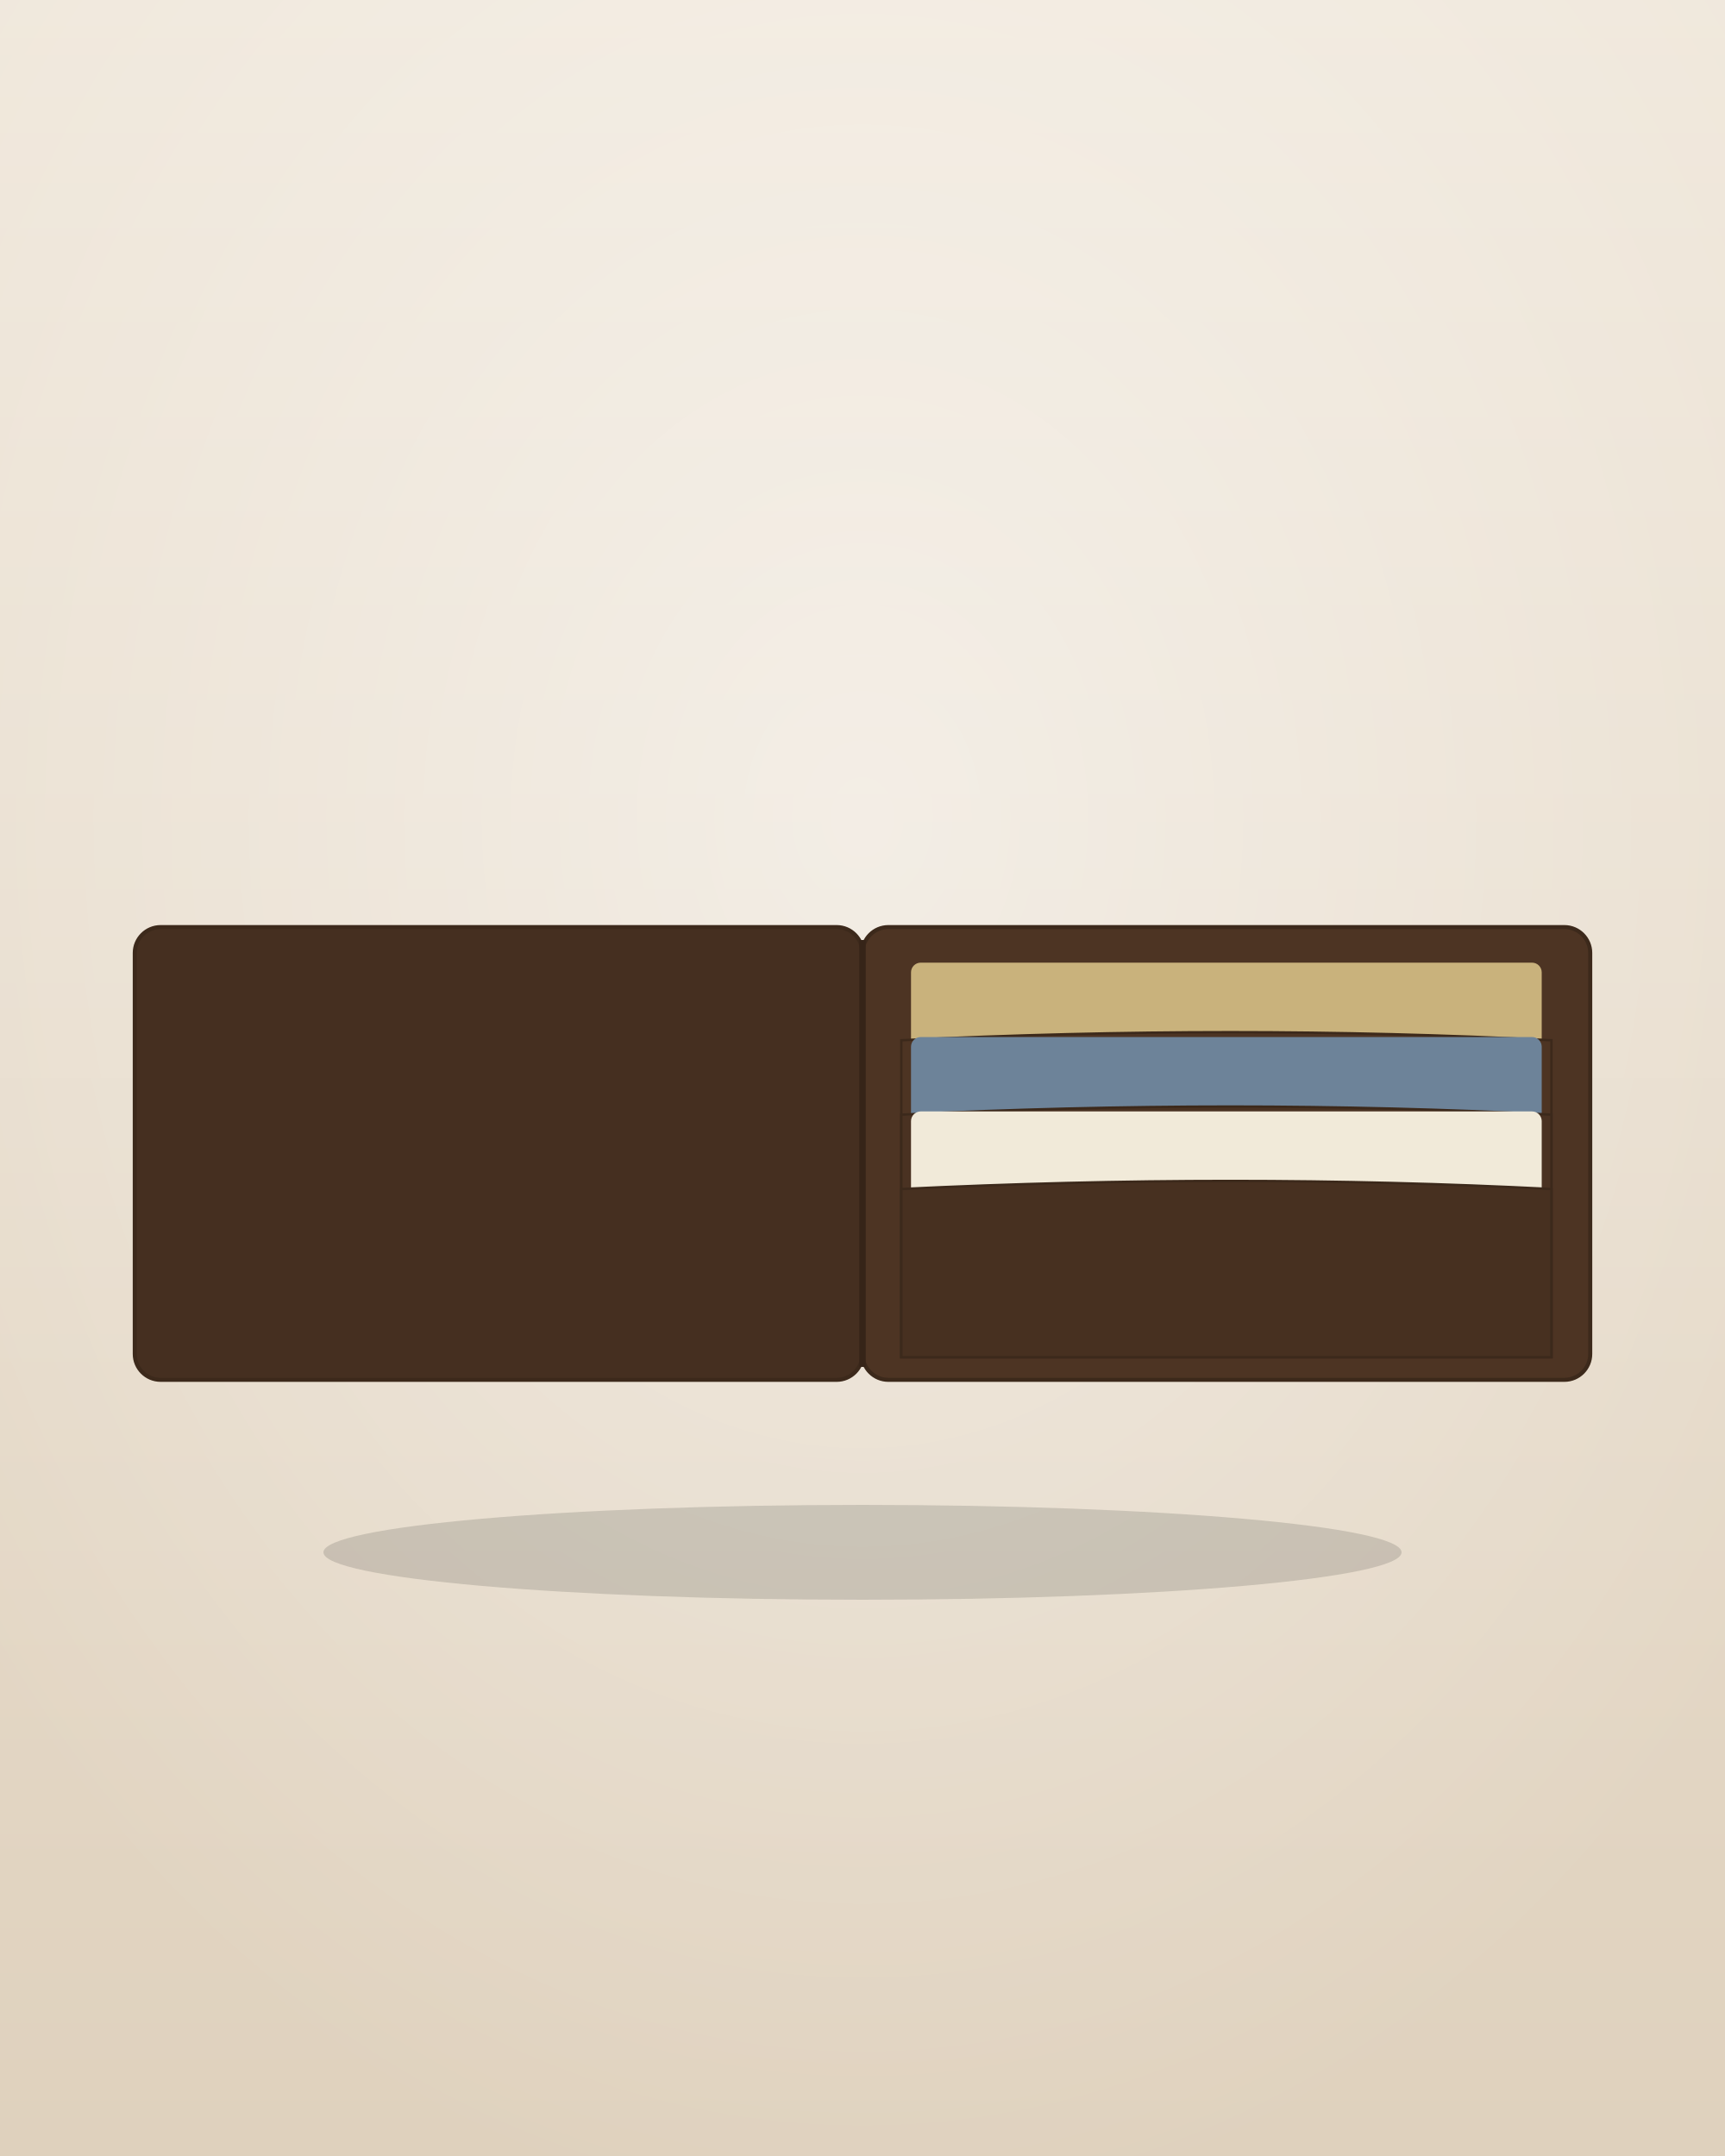
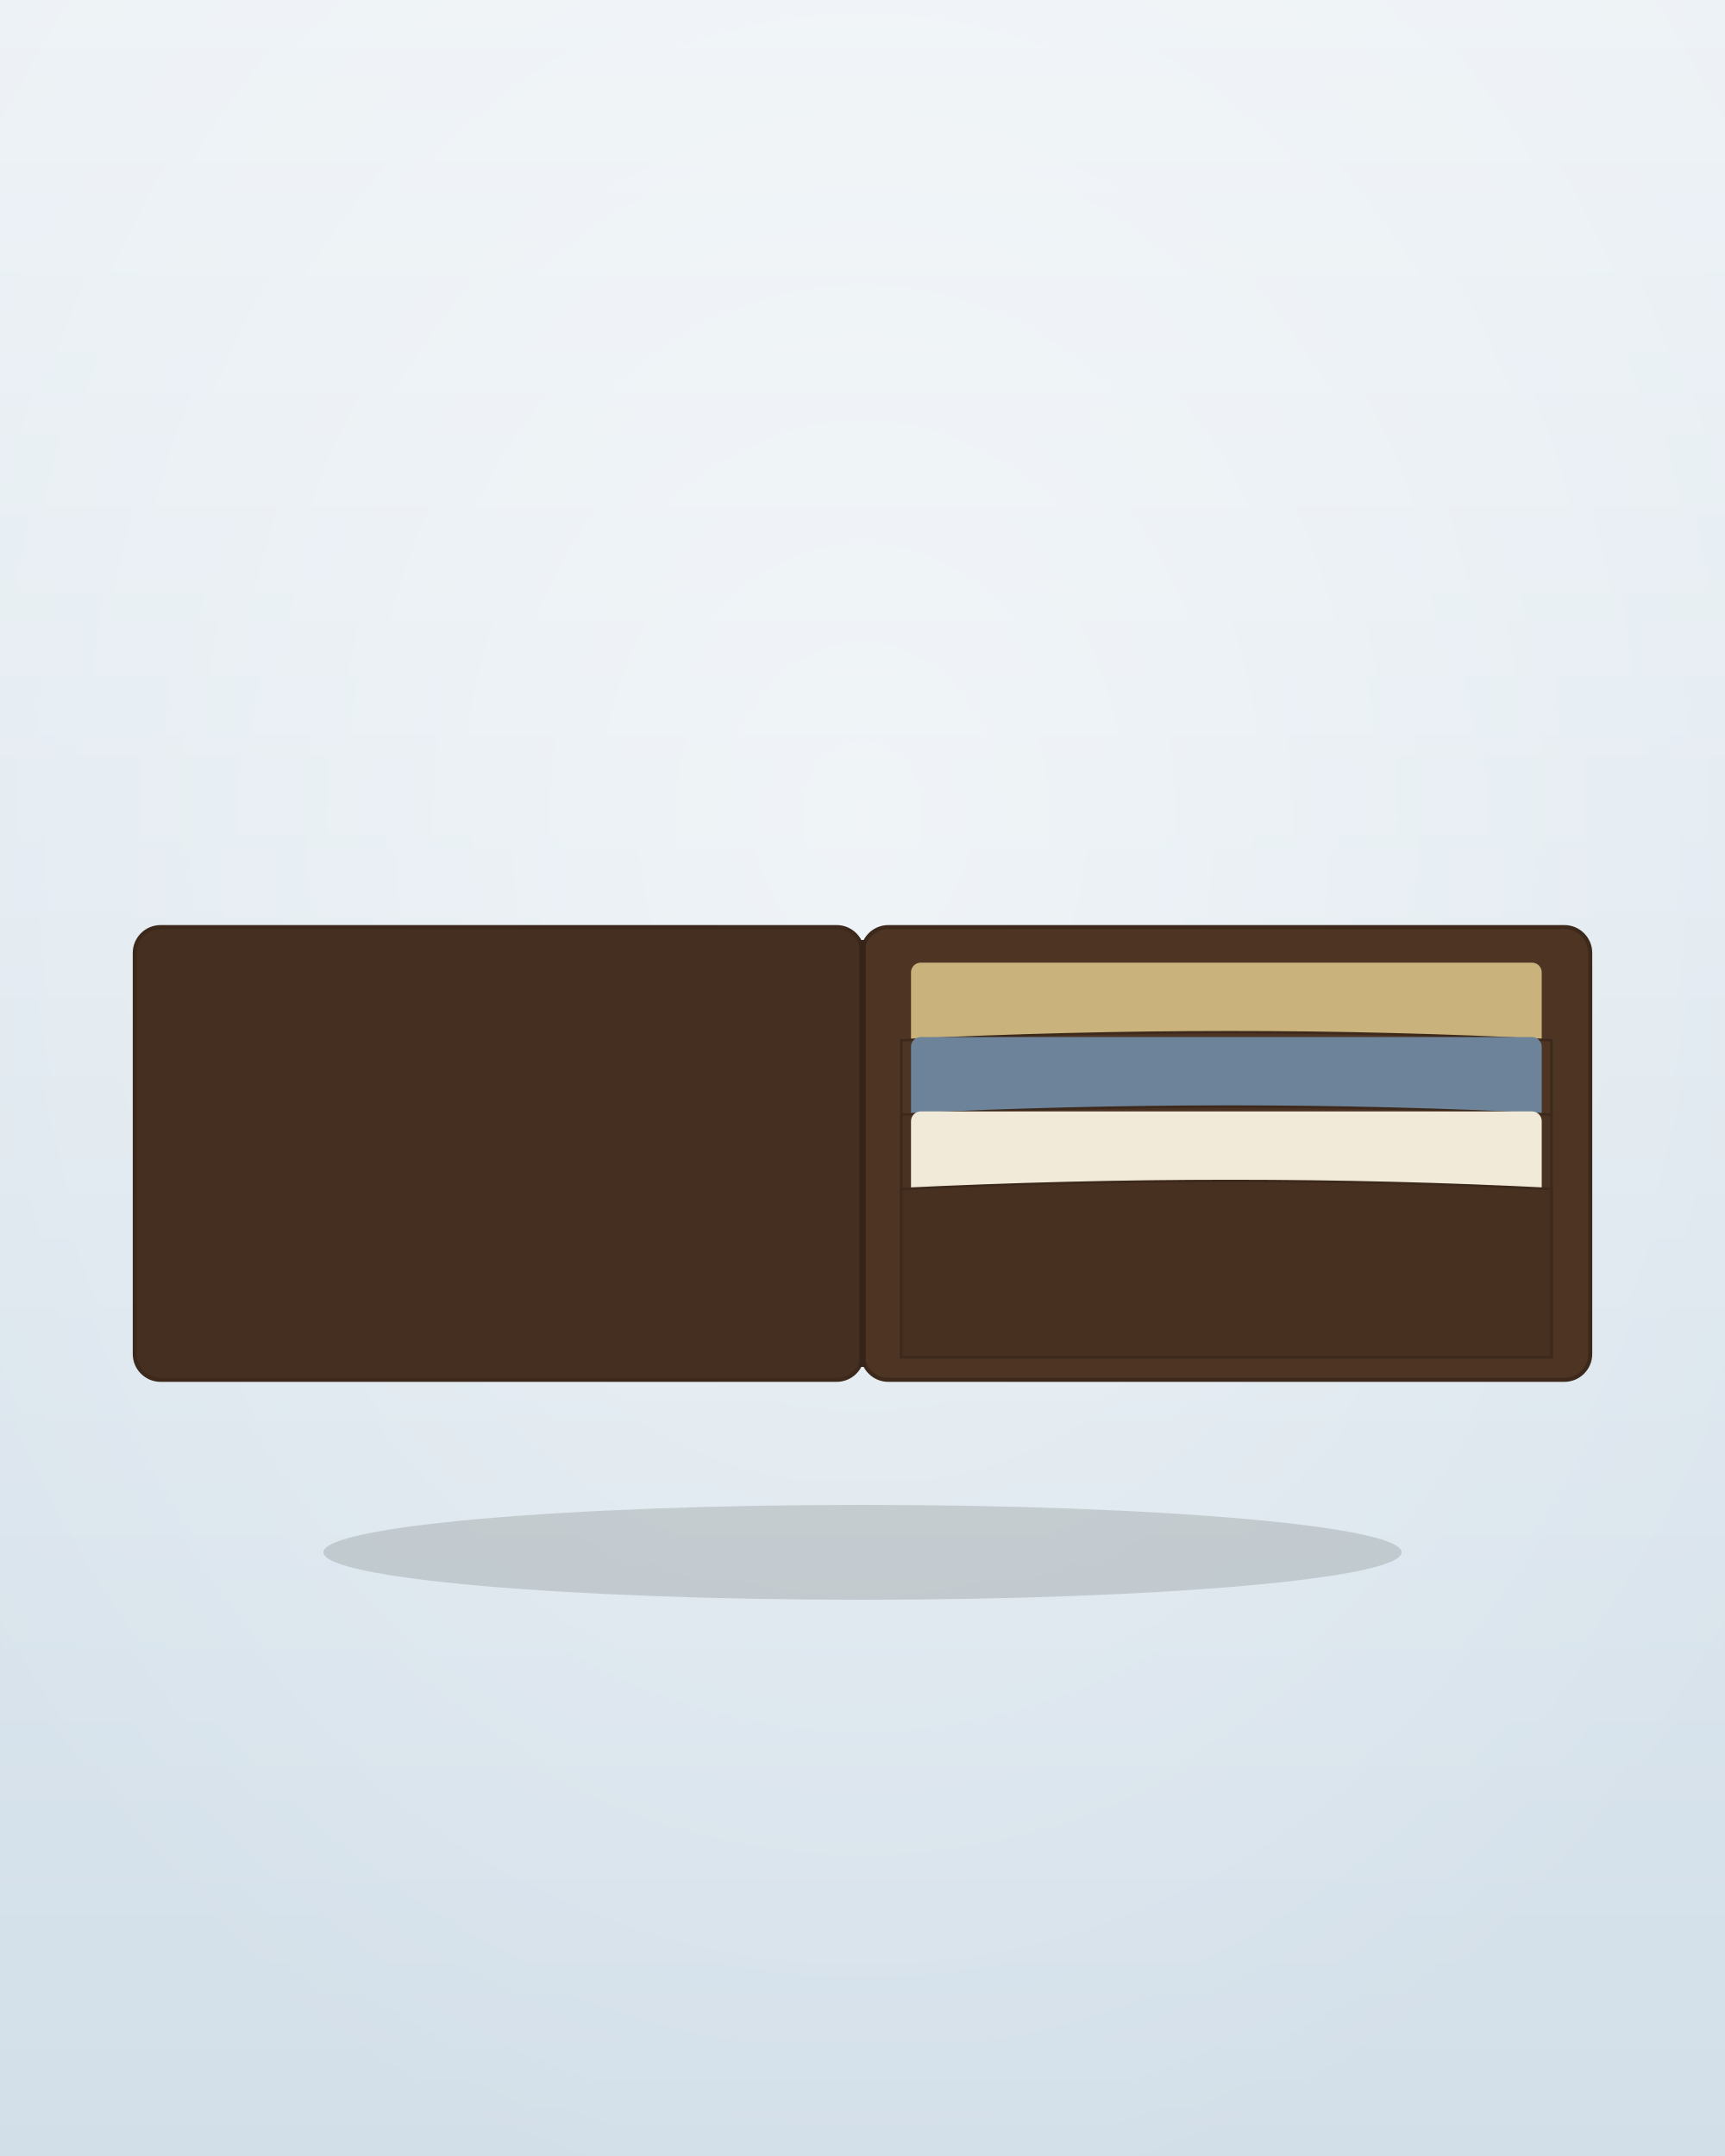
<svg xmlns="http://www.w3.org/2000/svg" viewBox="0 0 800 1000" width="800" height="1000">
  <defs>
    <linearGradient id="bg" x1="0" y1="0" x2="0" y2="1">
-       <stop offset="0" stop-color="#f0e8dc" />
-       <stop offset="1" stop-color="#dfd1bd" />
+       <stop offset="0" stop-color="#edf2f6" />
+       <stop offset="1" stop-color="#d2dfe9" />
    </linearGradient>
    <radialGradient id="bg-glow" cx="0.5" cy="0.38" r="0.65">
      <stop offset="0" stop-color="#fff" stop-opacity="0.45" />
      <stop offset="1" stop-color="#fff" stop-opacity="0" />
    </radialGradient>
    <linearGradient id="p-sh" x1="0" y1="0" x2="1" y2="0">
      <stop offset="0" stop-color="#000" stop-opacity="0.10" />
      <stop offset="0.35" stop-color="#000" stop-opacity="0" />
      <stop offset="0.75" stop-color="#000" stop-opacity="0" />
      <stop offset="1" stop-color="#000" stop-opacity="0.14" />
    </linearGradient>
  </defs>
  <rect width="800" height="1000" fill="url(#bg)" />
  <rect width="800" height="1000" fill="url(#bg-glow)" />
  <ellipse cx="400" cy="720" rx="250" ry="22.0" fill="#23261f" opacity="0.16" />
  <g transform="translate(100.0,160.0) scale(0.750)">
    <rect x="-50" y="360" width="450" height="280" rx="16" fill="#452f20" stroke="#3c291b" stroke-width="2.5" />
    <rect x="400" y="360" width="450" height="280" rx="16" fill="#4d3423" stroke="#3c291b" stroke-width="2.5" />
    <rect x="430" y="382" width="390" height="60" rx="6" fill="#c9b27c" />
    <path d="M424 430 Q630.0 420 826 430 V626 H424Z" fill="#4d3423" stroke="#3c291b" stroke-width="1.5" />
    <rect x="430" y="428" width="390" height="60" rx="6" fill="#6d8399" />
    <path d="M424 476 Q630.0 466 826 476 V626 H424Z" fill="#4a3222" stroke="#3c291b" stroke-width="1.5" />
    <rect x="430" y="474" width="390" height="60" rx="6" fill="#f1ead9" />
    <path d="M424 522 Q630.0 512 826 522 V626 H424Z" fill="#473020" stroke="#3c291b" stroke-width="1.5" />
    <path d="M400 368 V632" stroke="#362418" stroke-width="4" />
  </g>
</svg>
